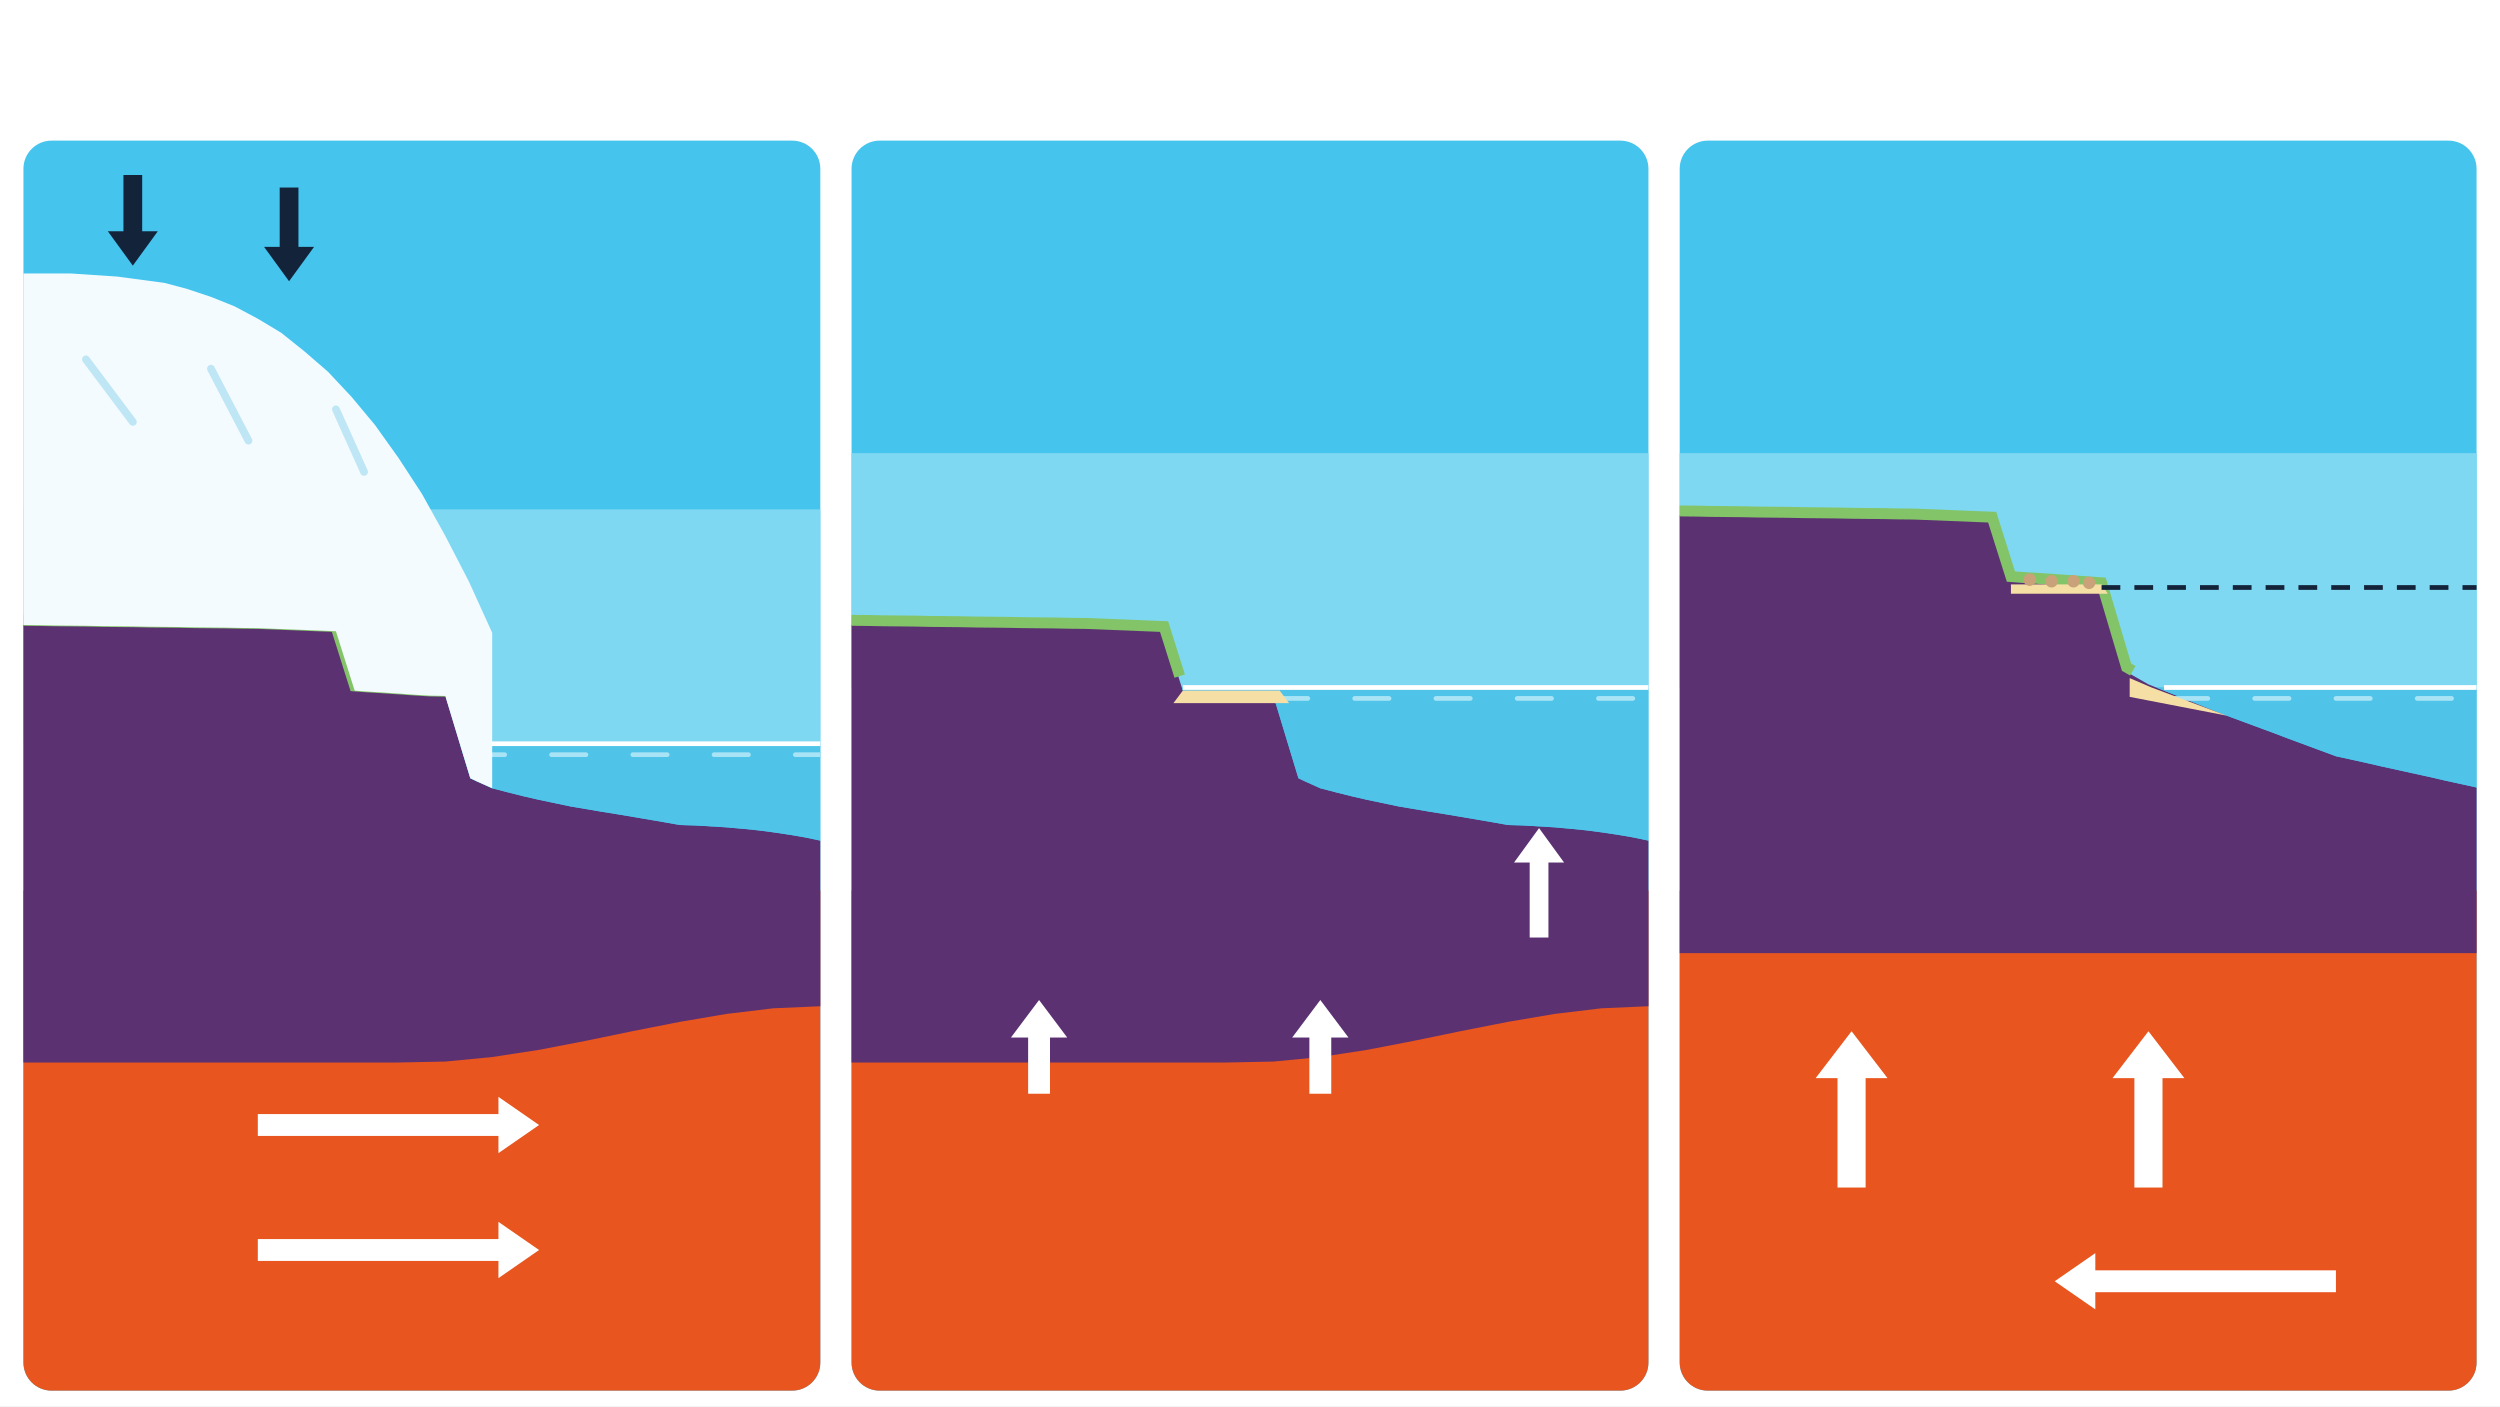
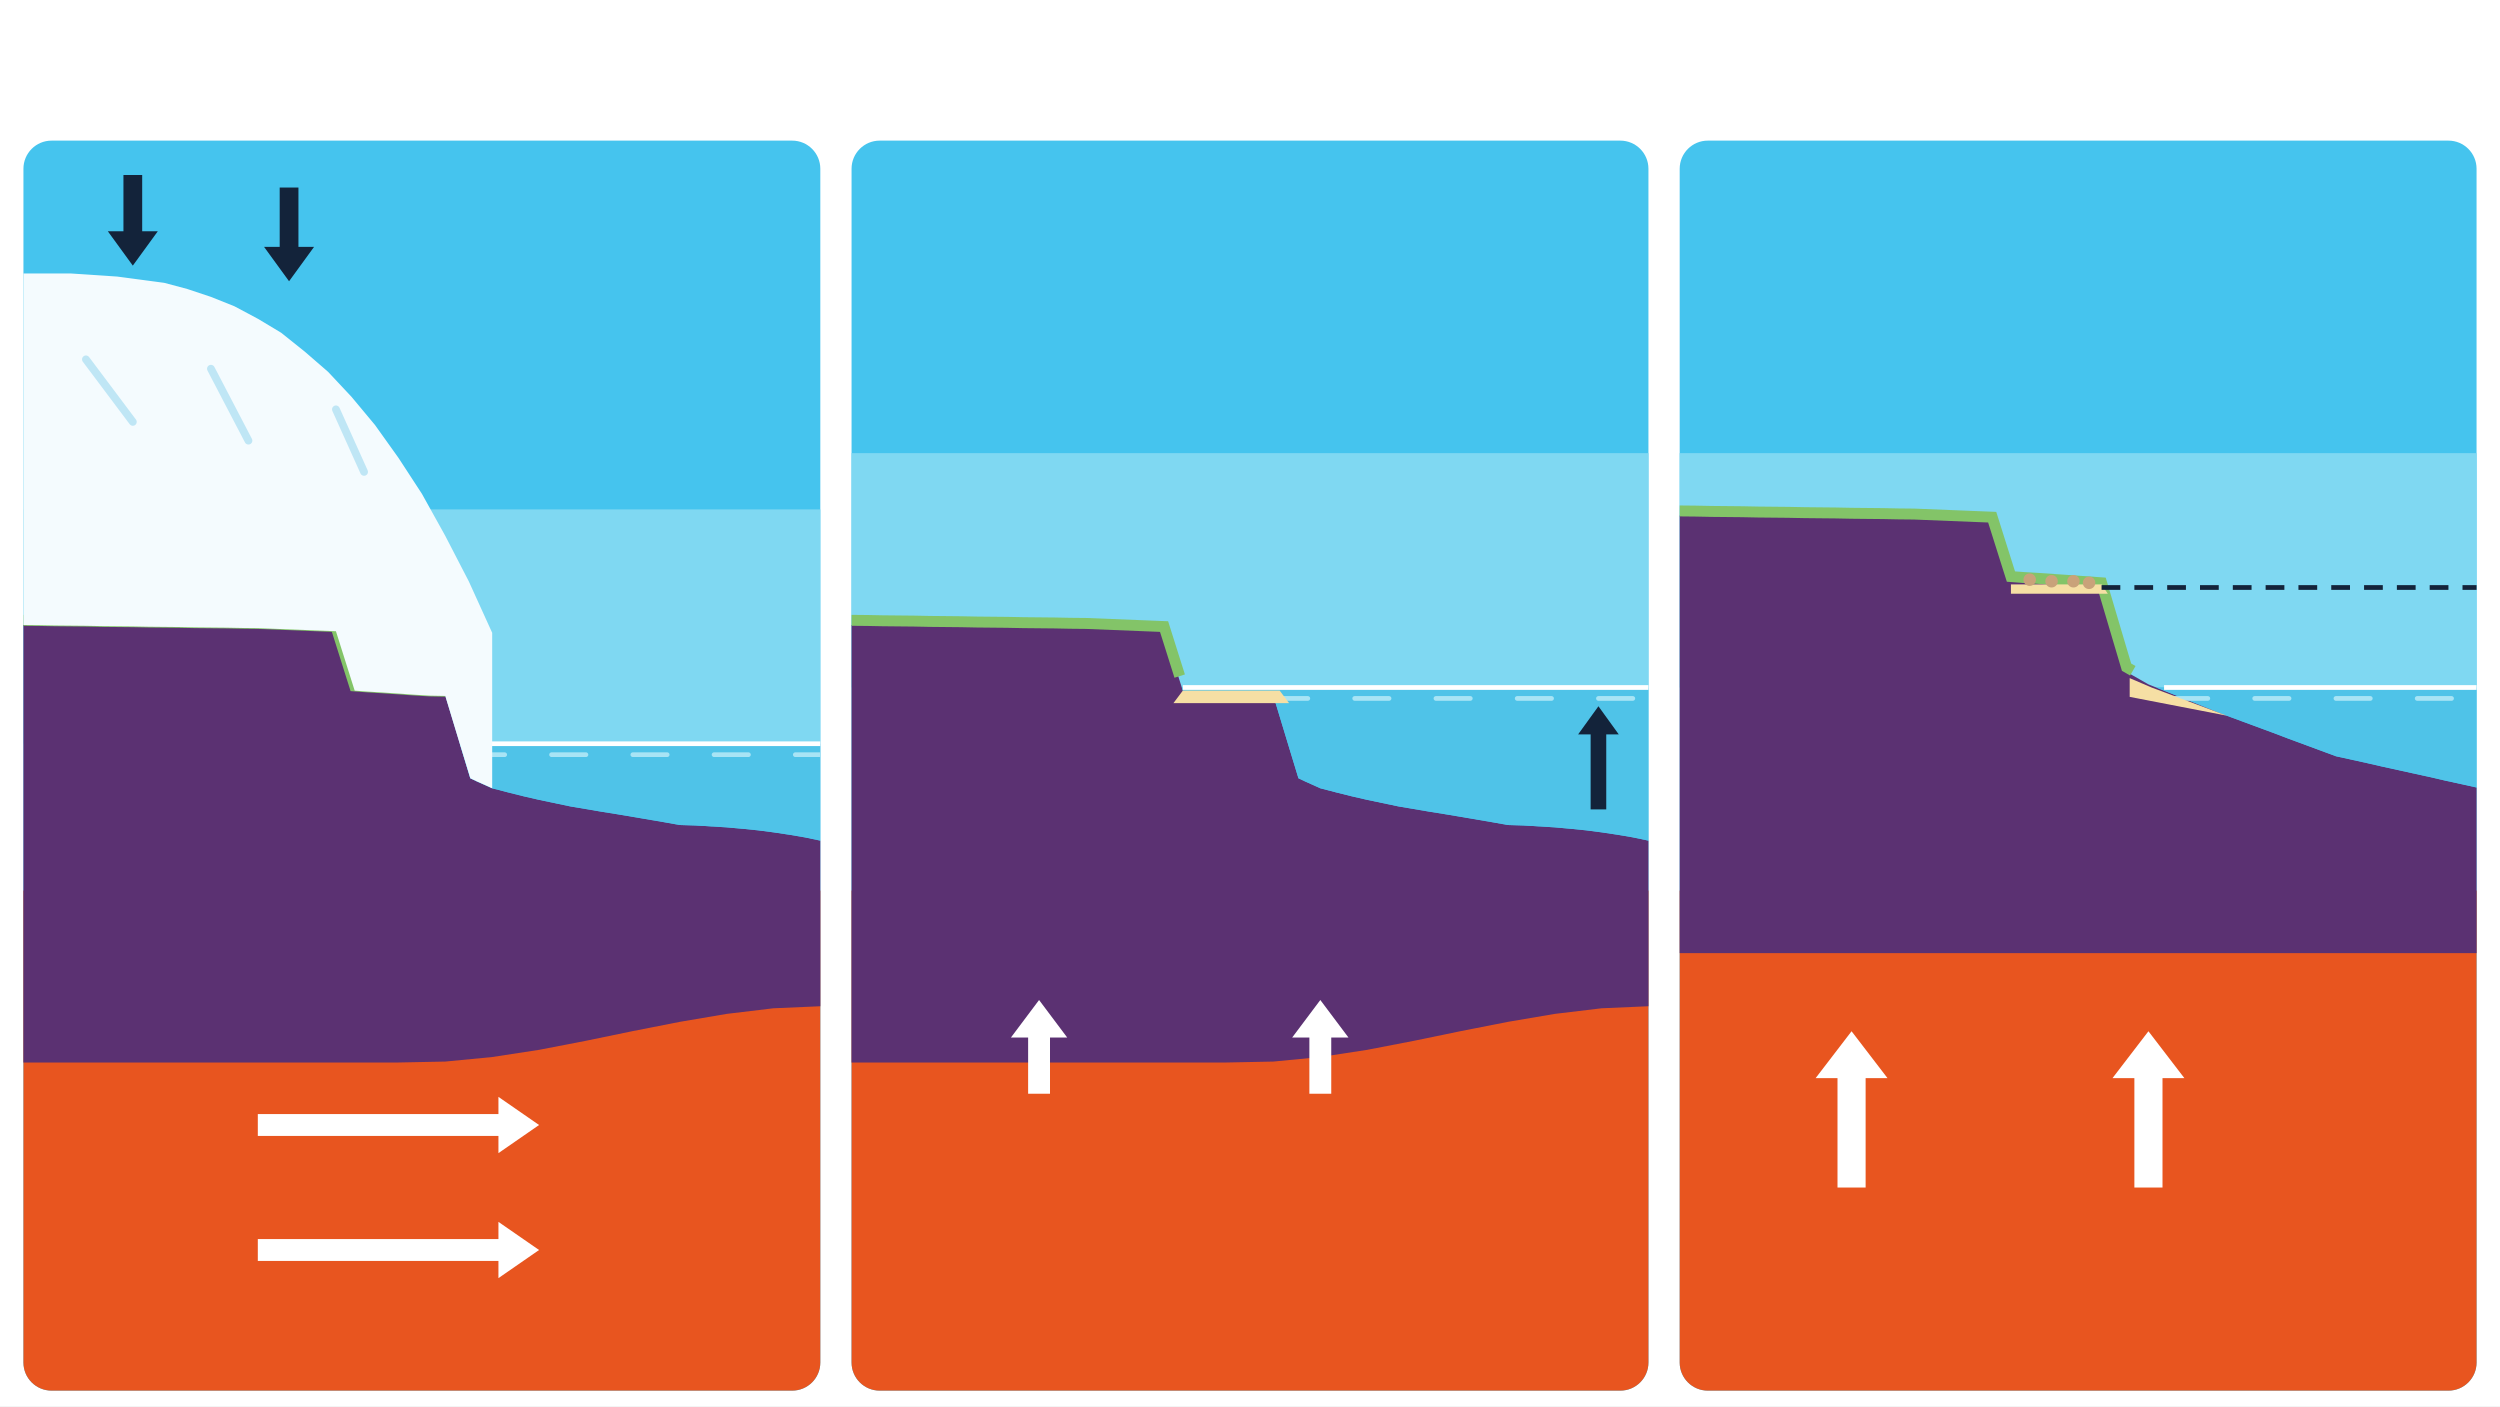
<svg xmlns="http://www.w3.org/2000/svg" id="gf-isostasy" viewBox="0 0 1600 900" role="img" aria-labelledby="gf-isostasy-t gf-isostasy-d">
  <style>@media (prefers-reduced-motion:reduce){#gf-isostasy .m{display:none}}</style>
  <rect width="1600" height="900" fill="#fff" />
  <clipPath id="gf-isostasy-c0">
    <rect x="15" y="90" width="510" height="800" rx="18" />
  </clipPath>
  <g clip-path="url(#gf-isostasy-c0)">
    <rect x="15" y="0" width="510" height="900" fill="#45C4EE" />
    <rect x="15" y="326" width="510" height="150" fill="#7FD8F2" />
    <rect x="15" y="570" width="510" height="900" fill="#E8551F" />
    <path d="M15 400 25 400.1 35 400.3 45 400.4 55 400.5 65 400.7 75 400.8 85 400.9 95 401.1 105 401.2 115 401.3 125 401.5 135 401.6 145 401.7 155 401.9 165 402 175 402.4 185 402.8 195 403.2 205 403.6 215 404 225 435.7 227 442 235 442.6 245 443.2 255 443.9 265 444.6 275 445.2 285 445.4 295 478.4 301 498.1 305 500 315 504.5 325 507.1 335 509.6 345 511.9 355 514 365 516.1 375 517.8 385 519.5 395 521.1 405 522.8 415 524.5 425 526.2 435 528 445 528.3 455 528.9 465 529.5 475 530.4 485 531.4 495 532.7 505 534.2 515 535.9 525 538 525 644 525 644 495 645.3 465 648.9 435 654 405 659.9 375 666.1 345 671.9 315 676.5 285 679.4 255 680 225 680 195 680 165 680 135 680 105 680 75 680 45 680 15 680Z" fill="#5B3172" />
    <clipPath id="gf-isostasy-c0s">
      <path d="M15 476 525 476 525 700 15 700Z" />
    </clipPath>
    <g clip-path="url(#gf-isostasy-c0s)">
      <path d="M15 400 25 400.1 35 400.3 45 400.4 55 400.5 65 400.7 75 400.8 85 400.9 95 401.1 105 401.2 115 401.3 125 401.5 135 401.6 145 401.7 155 401.9 165 402 175 402.4 185 402.8 195 403.2 205 403.6 215 404 225 435.7 227 442 235 442.6 245 443.2 255 443.9 265 444.6 275 445.2 285 445.4 295 478.4 301 498.1 305 500 315 504.5 325 507.1 335 509.6 345 511.9 355 514 365 516.1 375 517.8 385 519.5 395 521.1 405 522.8 415 524.5 425 526.2 435 528 445 528.3 455 528.9 465 529.5 475 530.4 485 531.4 495 532.7 505 534.2 515 535.9 525 538 525 0 15 0Z" fill="#4FC3E8" />
    </g>
    <path d="M15 400 25 400.1 35 400.3 45 400.4 55 400.5 65 400.7 75 400.8 85 400.9 95 401.1 105 401.2 115 401.3 125 401.5 135 401.6 145 401.7 155 401.9 165 402 175 402.4 185 402.8 195 403.2 205 403.6 215 404 225 435.7 227 442 235 442.6 245 443.2 255 443.9 265 444.6 275 445.2 285 445.4 295 478.4 301 498.1 305 500 315 504.5 325 507.1 335 509.6 345 511.9 355 514 365 516.1 375 517.8 385 519.5 395 521.1 405 522.8 415 524.5 425 526.2 435 528 445 528.3 455 528.9 465 529.5 475 530.4 485 531.4 495 532.7 505 534.2 515 535.9 525 538 525 644 525 644 495 645.3 465 648.9 435 654 405 659.9 375 666.1 345 671.9 315 676.5 285 679.4 255 680 225 680 195 680 165 680 135 680 105 680 75 680 45 680 15 680Z" fill="none" />
    <path d="M15 397 25 397.1 35 397.3 45 397.4 55 397.5 65 397.7 75 397.8 85 397.9 95 398.1 105 398.2 115 398.3 125 398.5 135 398.6 145 398.7 155 398.9 165 399 175 399.4 185 399.8 195 400.2 205 400.6 215 401 225 432.7 227 439 235 439.6 245 440.2 255 440.9 265 441.6 275 442.2 285 442.4" fill="none" stroke="#83C468" stroke-width="7" />
    <path d="M295 476H525" stroke="#fff" stroke-width="3" />
    <path class="m" d="M301 483H525" fill="none" stroke="#A8E4F5" stroke-width="3" stroke-linecap="round" stroke-dasharray="22 30">
      <animate attributeName="stroke-dashoffset" values="52;0" dur="7s" repeatCount="indefinite" />
    </path>
    <path d="M15 175 30 175 45 175 60 176 75 177 90 179 105 181 120 185 135 190 150 196 165 204 180 213 195 225 210 238 225 254 240 272 255 293 270 316 285 343 300 372 315 405 315 505 315 504.5 305 500 301 498.1 295 478.4 285 445.4 275 445.2 265 444.6 255 443.9 245 443.2 235 442.6 227 442 225 435.7 215 404 205 403.6 195 403.2 185 402.8 175 402.4 165 402 155 401.9 145 401.7 135 401.6 125 401.5 115 401.3 105 401.2 95 401.1 85 400.9 75 400.8 65 400.7 55 400.5 45 400.4 35 400.3 25 400.1 15 400Z" fill="#F4FBFE" />
    <path d="M55 230l30 40M135 236l24 46M215 262l18 40" stroke="#BFE6F5" stroke-width="5" stroke-linecap="round" />
    <g>
      <path d="M79 112 79 148 69 148 85 170 101 148 91 148 91 112Z" fill="#13233A" />
      <path d="M179 120 179 158 169 158 185 180 201 158 191 158 191 120Z" fill="#13233A" />
      <animateTransform class="m" attributeName="transform" type="translate" values="0 0;0 6;0 0" dur="5s" repeatCount="indefinite" />
    </g>
    <g>
      <path d="M165 727 319 727 319 738 345 720 319 702 319 713 165 713Z" fill="#fff" />
      <path d="M165 807 319 807 319 818 345 800 319 782 319 793 165 793Z" fill="#fff" />
      <animateTransform class="m" attributeName="transform" type="translate" values="0 0;10 0;0 0" dur="6s" repeatCount="indefinite" />
    </g>
  </g>
  <clipPath id="gf-isostasy-c1">
    <rect x="545" y="90" width="510" height="800" rx="18" />
  </clipPath>
  <g clip-path="url(#gf-isostasy-c1)">
    <rect x="545" y="0" width="510" height="900" fill="#45C4EE" />
    <rect x="545" y="290" width="510" height="150" fill="#7FD8F2" />
    <rect x="545" y="570" width="510" height="900" fill="#E8551F" />
    <path d="M545 400 555 400.1 565 400.3 575 400.4 585 400.5 595 400.7 605 400.8 615 400.9 625 401.1 635 401.2 645 401.3 655 401.5 665 401.6 675 401.7 685 401.9 695 402 705 402.4 715 402.8 725 403.2 735 403.6 745 404 755 435.7 757 442 765 442.6 775 443.2 785 443.9 795 444.6 805 445.2 815 445.4 825 478.4 831 498.1 835 500 845 504.5 855 507.1 865 509.6 875 511.9 885 514 895 516.1 905 517.8 915 519.5 925 521.1 935 522.8 945 524.5 955 526.2 965 528 975 528.3 985 528.9 995 529.5 1005 530.4 1015 531.4 1025 532.7 1035 534.2 1045 535.9 1055 538 1055 644 1055 644 1025 645.3 995 648.9 965 654 935 659.9 905 666.1 875 671.9 845 676.5 815 679.4 785 680 755 680 725 680 695 680 665 680 635 680 605 680 575 680 545 680Z" fill="#5B3172" />
    <clipPath id="gf-isostasy-c1s">
      <path d="M545 440 1055 440 1055 700 545 700Z" />
    </clipPath>
    <g clip-path="url(#gf-isostasy-c1s)">
      <path d="M545 400 555 400.1 565 400.3 575 400.4 585 400.5 595 400.7 605 400.8 615 400.9 625 401.1 635 401.2 645 401.3 655 401.5 665 401.6 675 401.7 685 401.9 695 402 705 402.4 715 402.8 725 403.2 735 403.6 745 404 755 435.7 757 442 765 442.6 775 443.2 785 443.9 795 444.6 805 445.2 815 445.4 825 478.4 831 498.1 835 500 845 504.5 855 507.1 865 509.6 875 511.9 885 514 895 516.1 905 517.8 915 519.5 925 521.1 935 522.8 945 524.5 955 526.2 965 528 975 528.3 985 528.9 995 529.5 1005 530.4 1015 531.4 1025 532.7 1035 534.2 1045 535.9 1055 538 1055 0 545 0Z" fill="#4FC3E8" />
    </g>
    <path d="M545 400 555 400.1 565 400.3 575 400.4 585 400.5 595 400.7 605 400.8 615 400.9 625 401.1 635 401.2 645 401.3 655 401.5 665 401.6 675 401.7 685 401.9 695 402 705 402.4 715 402.8 725 403.2 735 403.6 745 404 755 435.7 757 442 765 442.6 775 443.2 785 443.9 795 444.6 805 445.2 815 445.4 825 478.4 831 498.1 835 500 845 504.5 855 507.1 865 509.6 875 511.9 885 514 895 516.1 905 517.8 915 519.5 925 521.1 935 522.8 945 524.5 955 526.2 965 528 975 528.3 985 528.9 995 529.5 1005 530.4 1015 531.4 1025 532.7 1035 534.2 1045 535.9 1055 538 1055 644 1055 644 1025 645.3 995 648.9 965 654 935 659.9 905 666.1 875 671.9 845 676.5 815 679.4 785 680 755 680 725 680 695 680 665 680 635 680 605 680 575 680 545 680Z" fill="none" />
    <path d="M545 397 555 397.1 565 397.3 575 397.4 585 397.5 595 397.7 605 397.8 615 397.9 625 398.1 635 398.2 645 398.3 655 398.5 665 398.6 675 398.7 685 398.9 695 399 705 399.4 715 399.8 725 400.2 735 400.6 745 401 755 432.7" fill="none" stroke="#83C468" stroke-width="7" />
    <path d="M757 440H1055" stroke="#fff" stroke-width="3" />
    <path class="m" d="M763 447H1055" fill="none" stroke="#A8E4F5" stroke-width="3" stroke-linecap="round" stroke-dasharray="22 30">
      <animate attributeName="stroke-dashoffset" values="52;0" dur="7s" repeatCount="indefinite" />
    </path>
    <path d="M757 442h62l6 8h-74z" fill="#F6DFA4" />
    <g>
-       <path d="M991 600 991 552 1001 552 985 530 969 552 979 552 979 600Z" fill="#fff" />
-       <animateTransform class="m" attributeName="transform" type="translate" values="0 0;0 -6;0 0" dur="5s" repeatCount="indefinite" />
+       <path d="M1028 518 1028 470 1036 470 1023 452 1010 470 1018 470 1018 518Z" fill="#13233A" />
+       <animateTransform class="m" attributeName="transform" type="translate" values="0 0;0 -4;0 0" dur="5s" repeatCount="indefinite" />
    </g>
    <g>
      <path d="M672 700 672 664 683 664 665 640 647 664 658 664 658 700Z" fill="#fff" />
      <path d="M852 700 852 664 863 664 845 640 827 664 838 664 838 700Z" fill="#fff" />
      <animateTransform class="m" attributeName="transform" type="translate" values="0 0;0 -6;0 0" dur="6s" repeatCount="indefinite" />
    </g>
  </g>
  <clipPath id="gf-isostasy-c2">
    <rect x="1075" y="90" width="510" height="800" rx="18" />
  </clipPath>
  <g clip-path="url(#gf-isostasy-c2)">
    <rect x="1075" y="0" width="510" height="900" fill="#45C4EE" />
    <rect x="1075" y="290" width="510" height="150" fill="#7FD8F2" />
    <rect x="1075" y="570" width="510" height="900" fill="#E8551F" />
    <path d="M1075 330 1085 330.1 1095 330.3 1105 330.4 1115 330.5 1125 330.7 1135 330.8 1145 330.9 1155 331.1 1165 331.2 1175 331.3 1185 331.5 1195 331.6 1205 331.7 1215 331.9 1225 332 1235 332.4 1245 332.8 1255 333.2 1265 333.6 1275 334 1285 365.7 1287 372 1295 372.6 1305 373.2 1315 373.9 1325 374.6 1335 375.3 1345 376 1355 409.8 1361 430 1365 432.3 1375 438 1385 442 1395 446 1405 450 1415 454 1425 458 1435 461.7 1445 465.4 1455 469.1 1465 472.9 1475 476.6 1485 480.3 1495 484 1505 486.2 1515 488.4 1525 490.7 1535 492.9 1545 495.1 1555 497.3 1565 499.6 1575 501.8 1585 504 1585 610 1585 610 1555 610 1525 610 1495 610 1465 610 1435 610 1405 610 1375 610 1345 610 1315 610 1285 610 1255 610 1225 610 1195 610 1165 610 1135 610 1105 610 1075 610Z" fill="#5B3172" />
    <clipPath id="gf-isostasy-c2s">
      <path d="M1075 440 1585 440 1585 700 1075 700Z" />
    </clipPath>
    <g clip-path="url(#gf-isostasy-c2s)">
      <path d="M1075 330 1085 330.1 1095 330.3 1105 330.4 1115 330.5 1125 330.7 1135 330.8 1145 330.9 1155 331.1 1165 331.2 1175 331.3 1185 331.5 1195 331.6 1205 331.7 1215 331.9 1225 332 1235 332.4 1245 332.8 1255 333.2 1265 333.6 1275 334 1285 365.7 1287 372 1295 372.6 1305 373.2 1315 373.9 1325 374.6 1335 375.3 1345 376 1355 409.8 1361 430 1365 432.3 1375 438 1385 442 1395 446 1405 450 1415 454 1425 458 1435 461.7 1445 465.4 1455 469.1 1465 472.9 1475 476.6 1485 480.3 1495 484 1505 486.2 1515 488.4 1525 490.7 1535 492.9 1545 495.1 1555 497.3 1565 499.6 1575 501.8 1585 504 1585 0 1075 0Z" fill="#4FC3E8" />
    </g>
    <path d="M1075 330 1085 330.1 1095 330.3 1105 330.4 1115 330.5 1125 330.7 1135 330.8 1145 330.9 1155 331.1 1165 331.2 1175 331.3 1185 331.5 1195 331.6 1205 331.7 1215 331.9 1225 332 1235 332.4 1245 332.8 1255 333.2 1265 333.6 1275 334 1285 365.7 1287 372 1295 372.6 1305 373.2 1315 373.9 1325 374.6 1335 375.3 1345 376 1355 409.8 1361 430 1365 432.3 1375 438 1385 442 1395 446 1405 450 1415 454 1425 458 1435 461.7 1445 465.4 1455 469.1 1465 472.9 1475 476.6 1485 480.3 1495 484 1505 486.2 1515 488.4 1525 490.7 1535 492.9 1545 495.1 1555 497.3 1565 499.6 1575 501.8 1585 504 1585 610 1585 610 1555 610 1525 610 1495 610 1465 610 1435 610 1405 610 1375 610 1345 610 1315 610 1285 610 1255 610 1225 610 1195 610 1165 610 1135 610 1105 610 1075 610Z" fill="none" />
    <path d="M1075 327 1085 327.1 1095 327.3 1105 327.4 1115 327.5 1125 327.7 1135 327.8 1145 327.9 1155 328.1 1165 328.2 1175 328.3 1185 328.5 1195 328.6 1205 328.7 1215 328.9 1225 329 1235 329.4 1245 329.8 1255 330.2 1265 330.6 1275 331 1285 362.7 1287 369 1295 369.6 1305 370.2 1315 370.9 1325 371.6 1335 372.3 1345 373 1355 406.8 1361 427 1365 429.3" fill="none" stroke="#83C468" stroke-width="7" />
    <path d="M1385 440H1585" stroke="#fff" stroke-width="3" />
    <path class="m" d="M1391 447H1585" fill="none" stroke="#A8E4F5" stroke-width="3" stroke-linecap="round" stroke-dasharray="22 30">
      <animate attributeName="stroke-dashoffset" values="52;0" dur="7s" repeatCount="indefinite" />
    </path>
    <path d="M1287 374h58l4 6h-62z" fill="#F6DFA4" />
    <circle cx="1299" cy="371" r="4" fill="#C9A27A" />
    <circle cx="1313" cy="372" r="4" fill="#C9A27A" />
    <circle cx="1327" cy="372" r="4" fill="#C9A27A" />
    <circle cx="1337" cy="373" r="4" fill="#C9A27A" />
    <path d="M1363 434l14 6 48 18-62-12z" fill="#F6DFA4" />
    <path d="M1345 376H1585" stroke="#13233A" stroke-width="3" stroke-dasharray="12 9" />
    <g>
      <path d="M1194 760 1194 690 1208 690 1185 660 1162 690 1176 690 1176 760Z" fill="#fff" />
      <path d="M1384 760 1384 690 1398 690 1375 660 1352 690 1366 690 1366 760Z" fill="#fff" />
      <animateTransform class="m" attributeName="transform" type="translate" values="0 0;0 -8;0 0" dur="6s" repeatCount="indefinite" />
    </g>
-     <g>
-       <path d="M1495 813 1341 813 1341 802 1315 820 1341 838 1341 827 1495 827Z" fill="#fff" />
-       <animateTransform class="m" attributeName="transform" type="translate" values="0 0;-10 0;0 0" dur="6s" repeatCount="indefinite" />
-     </g>
  </g>
  <g font-family="Lexend, Nunito, sans-serif" font-weight="600" font-size="26" text-anchor="middle" fill="#13233A">
    <g opacity="0">
      <animate attributeName="opacity" from="0" to="1" begin="0.8s" dur="0.5s" fill="freeze" />
      <rect x="118.9" y="8" width="302.3" height="74" rx="18" fill="#fff" stroke="#13233A" stroke-width="2" />
      <text x="270" y="40">1  ICE AGE</text>
      <text x="270" y="67" font-size="19">an ice sheet covers the land</text>
    </g>
    <g opacity="0">
      <animate attributeName="opacity" from="0" to="1" begin="1.4s" dur="0.5s" fill="freeze" />
      <path d="M115 300 115 250" fill="none" stroke="#fff" stroke-width="7" stroke-linecap="round" stroke-linejoin="round" />
      <path d="M115 300 115 250" fill="none" stroke="#13233A" stroke-width="2.5" stroke-linejoin="round" />
      <circle cx="115" cy="250" r="5.5" fill="#13233A" stroke="#fff" stroke-width="2.5" />
      <rect x="26" y="277" width="178.1" height="46" rx="23" fill="#fff" stroke="#13233A" stroke-width="2" />
      <text x="115" y="309">ICE SHEET</text>
    </g>
    <g opacity="0">
      <animate attributeName="opacity" from="0" to="1" begin="2s" dur="0.5s" fill="freeze" />
      <path d="M270 560 105 470" fill="none" stroke="#fff" stroke-width="7" stroke-linecap="round" stroke-linejoin="round" />
      <path d="M270 560 105 470" fill="none" stroke="#13233A" stroke-width="2.5" stroke-linejoin="round" />
      <circle cx="105" cy="470" r="5.5" fill="#13233A" stroke="#fff" stroke-width="2.5" />
      <rect x="95.6" y="523" width="348.8" height="74" rx="18" fill="#fff" stroke="#13233A" stroke-width="2" />
      <text x="270" y="555">CRUST PRESSED DOWN</text>
      <text x="270" y="582" font-size="19">by the weight of the ice</text>
    </g>
    <g opacity="0">
      <animate attributeName="opacity" from="0" to="1" begin="2.6s" dur="0.5s" fill="freeze" />
-       <path d="M415 865 355 800" fill="none" stroke="#fff" stroke-width="7" stroke-linecap="round" stroke-linejoin="round" />
-       <path d="M415 865 355 800" fill="none" stroke="#13233A" stroke-width="2.5" stroke-linejoin="round" />
-       <circle cx="355" cy="800" r="5.5" fill="#13233A" stroke="#fff" stroke-width="2.5" />
-       <rect x="334.2" y="828" width="161.7" height="74" rx="18" fill="#fff" stroke="#13233A" stroke-width="2" />
-       <text x="415" y="860">MANTLE</text>
-       <text x="415" y="887" font-size="19">pushed aside</text>
+       <path d="M435 846 360 800" fill="none" stroke="#fff" stroke-width="7" stroke-linecap="round" stroke-linejoin="round" />
+       <path d="M435 846 360 800" fill="none" stroke="#13233A" stroke-width="2.5" stroke-linejoin="round" />
+       <circle cx="360" cy="800" r="5.5" fill="#13233A" stroke="#fff" stroke-width="2.5" />
+       <rect x="354.2" y="809" width="161.7" height="74" rx="18" fill="#fff" stroke="#13233A" stroke-width="2" />
+       <text x="435" y="841">MANTLE</text>
+       <text x="435" y="868" font-size="19">pushed aside</text>
    </g>
    <g opacity="0">
      <animate attributeName="opacity" from="0" to="1" begin="3.2s" dur="0.5s" fill="freeze" />
      <path d="M415 380 435 476" fill="none" stroke="#fff" stroke-width="7" stroke-linecap="round" stroke-linejoin="round" />
      <path d="M415 380 435 476" fill="none" stroke="#13233A" stroke-width="2.5" stroke-linejoin="round" />
      <circle cx="435" cy="476" r="5.5" fill="#13233A" stroke="#fff" stroke-width="2.5" />
      <rect x="291.9" y="343" width="246.2" height="74" rx="18" fill="#fff" stroke="#13233A" stroke-width="2" />
      <text x="415" y="375">Sea level lower</text>
      <text x="415" y="402" font-size="19">water locked up in ice</text>
    </g>
    <g opacity="0">
      <animate attributeName="opacity" from="0" to="1" begin="3.8s" dur="0.5s" fill="freeze" />
      <rect x="639.8" y="8" width="320.4" height="74" rx="18" fill="#fff" stroke="#13233A" stroke-width="2" />
      <text x="800" y="40">2  ICE MELTS</text>
      <text x="800" y="67" font-size="19">meltwater raises the sea level</text>
    </g>
    <g opacity="0">
      <animate attributeName="opacity" from="0" to="1" begin="4.4s" dur="0.5s" fill="freeze" />
      <path d="M845 200 965 452" fill="none" stroke="#fff" stroke-width="7" stroke-linecap="round" stroke-linejoin="round" />
      <path d="M845 200 965 452" fill="none" stroke="#13233A" stroke-width="2.5" stroke-linejoin="round" />
      <circle cx="965" cy="452" r="5.5" fill="#13233A" stroke="#fff" stroke-width="2.5" />
      <rect x="667.9" y="177" width="354.1" height="46" rx="23" fill="#fff" stroke="#13233A" stroke-width="2" />
      <text x="845" y="209">Sea floods the low coast</text>
    </g>
    <g opacity="0">
      <animate attributeName="opacity" from="0" to="1" begin="5s" dur="0.5s" fill="freeze" />
      <path d="M735 330 789 440" fill="none" stroke="#fff" stroke-width="7" stroke-linecap="round" stroke-linejoin="round" />
      <path d="M735 330 789 440" fill="none" stroke="#13233A" stroke-width="2.5" stroke-linejoin="round" />
      <circle cx="789" cy="440" r="5.5" fill="#13233A" stroke="#fff" stroke-width="2.5" />
      <rect x="589.5" y="293" width="291" height="74" rx="18" fill="#fff" stroke="#13233A" stroke-width="2" />
      <text x="735" y="325">BEACH FORMS</text>
      <text x="735" y="352" font-size="19">at the sea level of the time</text>
    </g>
    <g opacity="0">
      <animate attributeName="opacity" from="0" to="1" begin="5.6s" dur="0.5s" fill="freeze" />
-       <path d="M755 790 845 700" fill="none" stroke="#fff" stroke-width="7" stroke-linecap="round" stroke-linejoin="round" />
-       <path d="M755 790 845 700" fill="none" stroke="#13233A" stroke-width="2.5" stroke-linejoin="round" />
+       <path d="M800 800 845 700" fill="none" stroke="#fff" stroke-width="7" stroke-linecap="round" stroke-linejoin="round" />
+       <path d="M800 800 845 700" fill="none" stroke="#13233A" stroke-width="2.5" stroke-linejoin="round" />
      <circle cx="845" cy="700" r="5.5" fill="#13233A" stroke="#fff" stroke-width="2.5" />
-       <rect x="624" y="767" width="262" height="46" rx="23" fill="#fff" stroke="#13233A" stroke-width="2" />
-       <text x="755" y="799">Crust rises slowly</text>
+       <rect x="658.4" y="763" width="283.2" height="74" rx="18" fill="#fff" stroke="#13233A" stroke-width="2" />
+       <text x="800" y="795">Crust rises slowly</text>
+       <text x="800" y="822" font-size="19">it lags behind the ice melt</text>
    </g>
    <g opacity="0">
      <animate attributeName="opacity" from="0" to="1" begin="6.2s" dur="0.5s" fill="freeze" />
      <rect x="1183.1" y="8" width="293.7" height="74" rx="18" fill="#fff" stroke="#13233A" stroke-width="2" />
      <text x="1330" y="40">3  TODAY</text>
      <text x="1330" y="67" font-size="19">the crust has risen back up</text>
    </g>
    <g opacity="0">
      <animate attributeName="opacity" from="0" to="1" begin="6.8s" dur="0.5s" fill="freeze" />
-       <path d="M1280 865 1375 745" fill="none" stroke="#fff" stroke-width="7" stroke-linecap="round" stroke-linejoin="round" />
-       <path d="M1280 865 1375 745" fill="none" stroke="#13233A" stroke-width="2.5" stroke-linejoin="round" />
+       <path d="M1330 846 1375 745" fill="none" stroke="#fff" stroke-width="7" stroke-linecap="round" stroke-linejoin="round" />
+       <path d="M1330 846 1375 745" fill="none" stroke="#13233A" stroke-width="2.5" stroke-linejoin="round" />
      <circle cx="1375" cy="745" r="5.5" fill="#13233A" stroke="#fff" stroke-width="2.5" />
-       <rect x="1133.8" y="828" width="292.5" height="74" rx="18" fill="#fff" stroke="#13233A" stroke-width="2" />
-       <text x="1280" y="860">ISOSTATIC UPLIFT</text>
-       <text x="1280" y="887" font-size="19">the crust rebounds</text>
+       <rect x="1183.8" y="809" width="292.5" height="74" rx="18" fill="#fff" stroke="#13233A" stroke-width="2" />
+       <text x="1330" y="841">ISOSTATIC UPLIFT</text>
+       <text x="1330" y="868" font-size="19">the crust rebounds</text>
    </g>
    <g opacity="0">
      <animate attributeName="opacity" from="0" to="1" begin="7.4s" dur="0.5s" fill="freeze" />
      <path d="M1225 200 1315 368" fill="none" stroke="#fff" stroke-width="7" stroke-linecap="round" stroke-linejoin="round" />
      <path d="M1225 200 1315 368" fill="none" stroke="#13233A" stroke-width="2.5" stroke-linejoin="round" />
      <circle cx="1315" cy="368" r="5.5" fill="#13233A" stroke="#fff" stroke-width="2.5" />
      <rect x="1106.3" y="177" width="237.5" height="46" rx="23" fill="#fff" stroke="#13233A" stroke-width="2" />
      <text x="1225" y="209">RAISED BEACH</text>
    </g>
    <g opacity="0">
      <animate attributeName="opacity" from="0" to="1" begin="8s" dur="0.5s" fill="freeze" />
      <path d="M1175 270 1280 352" fill="none" stroke="#fff" stroke-width="7" stroke-linecap="round" stroke-linejoin="round" />
      <path d="M1175 270 1280 352" fill="none" stroke="#13233A" stroke-width="2.5" stroke-linejoin="round" />
      <circle cx="1280" cy="352" r="5.5" fill="#13233A" stroke="#fff" stroke-width="2.5" />
      <rect x="1079" y="247" width="192" height="46" rx="23" fill="#fff" stroke="#13233A" stroke-width="2" />
      <text x="1175" y="279">Old sea cliff</text>
    </g>
    <g opacity="0">
      <animate attributeName="opacity" from="0" to="1" begin="8.6s" dur="0.5s" fill="freeze" />
-       <path d="M1475 300 1495 376" fill="none" stroke="#fff" stroke-width="7" stroke-linecap="round" stroke-linejoin="round" />
-       <path d="M1475 300 1495 376" fill="none" stroke="#13233A" stroke-width="2.5" stroke-linejoin="round" />
-       <circle cx="1495" cy="376" r="5.5" fill="#13233A" stroke="#fff" stroke-width="2.5" />
-       <rect x="1348.6" y="277" width="252.8" height="46" rx="23" fill="#fff" stroke="#13233A" stroke-width="2" />
-       <text x="1475" y="309">Former sea level</text>
+       <path d="M1450 290 1515 376" fill="none" stroke="#fff" stroke-width="7" stroke-linecap="round" stroke-linejoin="round" />
+       <path d="M1450 290 1515 376" fill="none" stroke="#13233A" stroke-width="2.5" stroke-linejoin="round" />
+       <circle cx="1515" cy="376" r="5.5" fill="#13233A" stroke="#fff" stroke-width="2.5" />
+       <rect x="1323.6" y="267" width="252.8" height="46" rx="23" fill="#fff" stroke="#13233A" stroke-width="2" />
+       <text x="1450" y="299">Former sea level</text>
    </g>
    <g opacity="0">
      <animate attributeName="opacity" from="0" to="1" begin="9.2s" dur="0.5s" fill="freeze" />
-       <path d="M1485 560 1393 450" fill="none" stroke="#fff" stroke-width="7" stroke-linecap="round" stroke-linejoin="round" />
-       <path d="M1485 560 1393 450" fill="none" stroke="#13233A" stroke-width="2.5" stroke-linejoin="round" />
-       <circle cx="1393" cy="450" r="5.5" fill="#13233A" stroke="#fff" stroke-width="2.5" />
-       <rect x="1374.4" y="537" width="221.3" height="46" rx="23" fill="#fff" stroke="#13233A" stroke-width="2" />
-       <text x="1485" y="569">Present beach</text>
+       <path d="M1225 480 1393 449" fill="none" stroke="#fff" stroke-width="7" stroke-linecap="round" stroke-linejoin="round" />
+       <path d="M1225 480 1393 449" fill="none" stroke="#13233A" stroke-width="2.5" stroke-linejoin="round" />
+       <circle cx="1393" cy="449" r="5.5" fill="#13233A" stroke="#fff" stroke-width="2.5" />
+       <rect x="1114.4" y="457" width="221.3" height="46" rx="23" fill="#fff" stroke="#13233A" stroke-width="2" />
+       <text x="1225" y="489">Present beach</text>
    </g>
    <g opacity="0">
      <animate attributeName="opacity" from="0" to="1" begin="9.8s" dur="0.5s" fill="freeze" />
-       <path d="M1475 350 1545 440" fill="none" stroke="#fff" stroke-width="7" stroke-linecap="round" stroke-linejoin="round" />
-       <path d="M1475 350 1545 440" fill="none" stroke="#13233A" stroke-width="2.5" stroke-linejoin="round" />
-       <circle cx="1545" cy="440" r="5.5" fill="#13233A" stroke="#fff" stroke-width="2.5" />
-       <rect x="1347.1" y="327" width="255.7" height="46" rx="23" fill="#fff" stroke="#13233A" stroke-width="2" />
-       <text x="1475" y="359">Present sea level</text>
+       <path d="M1450 560 1545 441" fill="none" stroke="#fff" stroke-width="7" stroke-linecap="round" stroke-linejoin="round" />
+       <path d="M1450 560 1545 441" fill="none" stroke="#13233A" stroke-width="2.5" stroke-linejoin="round" />
+       <circle cx="1545" cy="441" r="5.5" fill="#13233A" stroke="#fff" stroke-width="2.5" />
+       <rect x="1322.1" y="537" width="255.7" height="46" rx="23" fill="#fff" stroke="#13233A" stroke-width="2" />
+       <text x="1450" y="569">Present sea level</text>
    </g>
  </g>
</svg>
